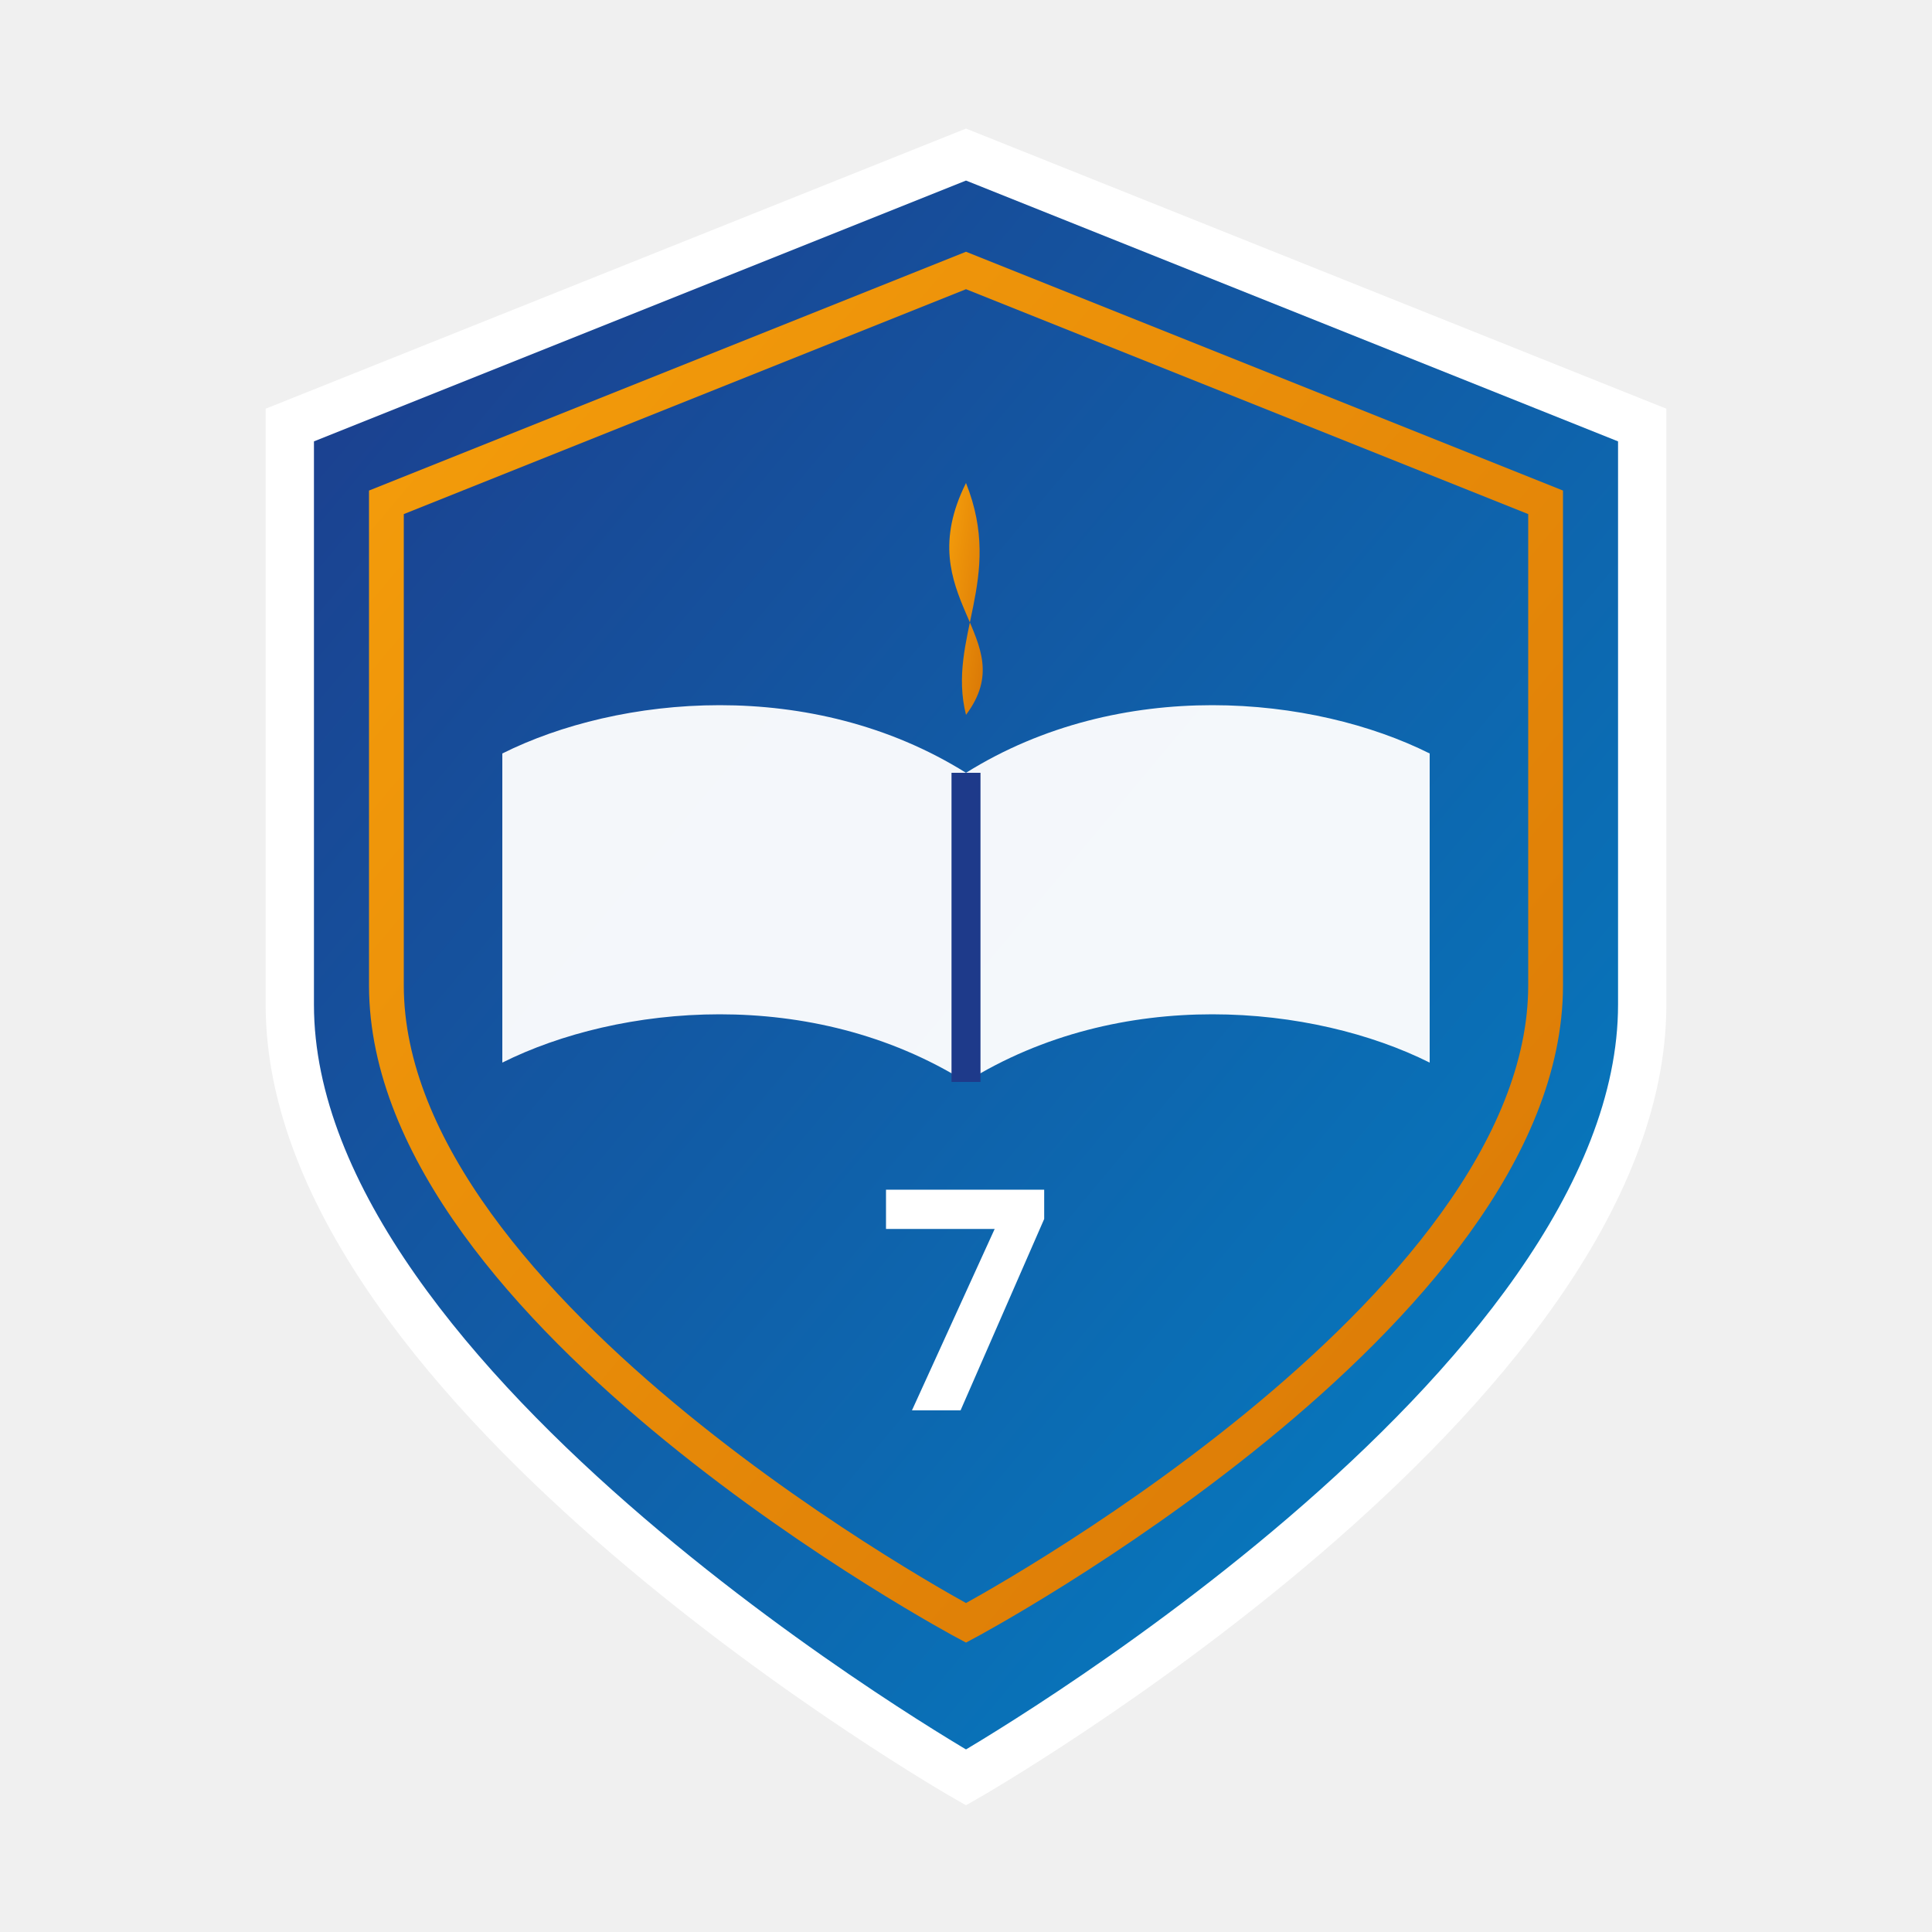
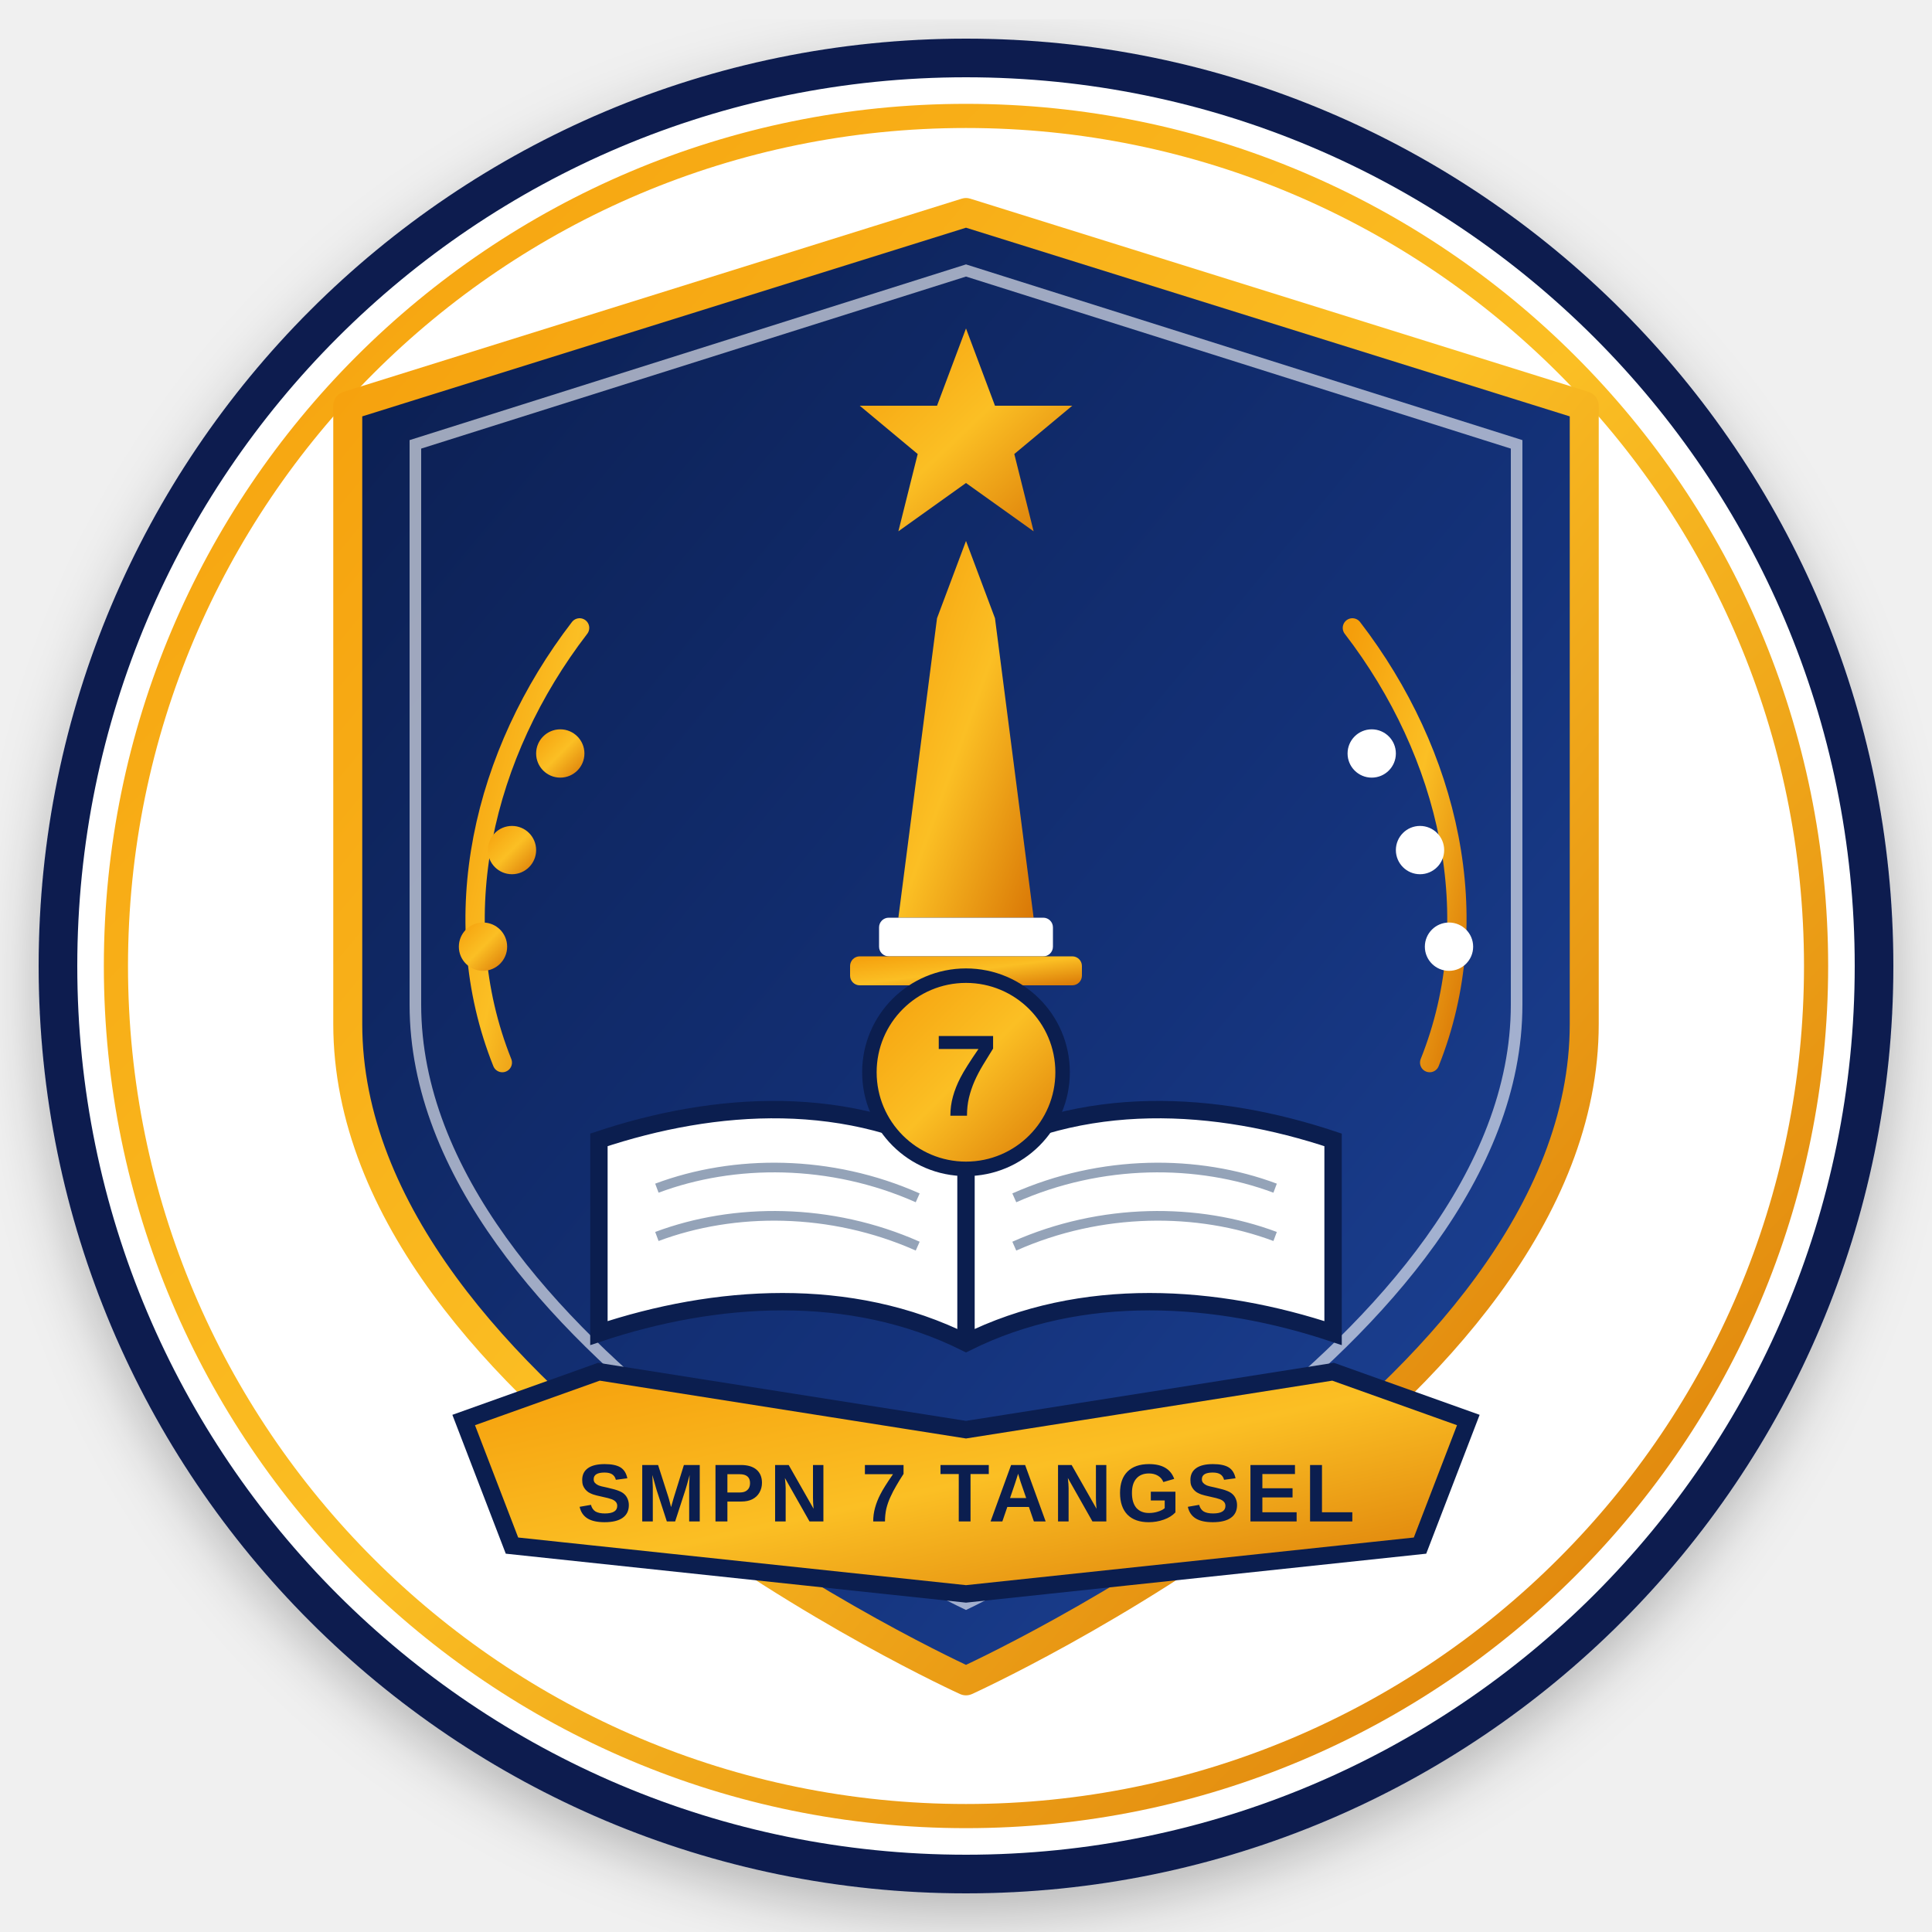
- <svg xmlns="http://www.w3.org/2000/svg" viewBox="0 0 100 100" width="100" height="100">
+ <svg xmlns="http://www.w3.org/2000/svg" viewBox="0 0 200 200" width="200" height="200">
  <defs>
-     <linearGradient id="gradShield" x1="0%" y1="0%" x2="100%" y2="100%">
-       <stop offset="0%" stop-color="#1E3A8A" />
-       <stop offset="100%" stop-color="#0284C7" />
+     <linearGradient id="shieldGrad" x1="0%" y1="0%" x2="100%" y2="100%">
+       <stop offset="0%" stop-color="#0b1e4f" />
+       <stop offset="60%" stop-color="#14327a" />
+       <stop offset="100%" stop-color="#1e469c" />
    </linearGradient>
-     <linearGradient id="gradGold" x1="0%" y1="0%" x2="100%" y2="100%">
-       <stop offset="0%" stop-color="#F59E0B" />
-       <stop offset="100%" stop-color="#D97706" />
+     <linearGradient id="goldGrad" x1="0%" y1="0%" x2="100%" y2="100%">
+       <stop offset="0%" stop-color="#f59e0b" />
+       <stop offset="50%" stop-color="#fbbf24" />
+       <stop offset="100%" stop-color="#d97706" />
    </linearGradient>
+     <linearGradient id="greenGrad" x1="0%" y1="0%" x2="100%" y2="100%">
+       <stop offset="0%" stop-color="#15803d" />
+       <stop offset="100%" stop-color="#166534" />
+     </linearGradient>
+     <filter id="badgeShadow" x="-10%" y="-10%" width="120%" height="120%">
+       <feDropShadow dx="0" dy="2" stdDeviation="3" flood-color="#000000" flood-opacity="0.25" />
+     </filter>
  </defs>
-   <path d="M50 8 L85 22 V52 C85 72 50 92 50 92 C50 92 15 72 15 52 V22 Z" fill="url(#gradShield)" stroke="#FFFFFF" stroke-width="2.5" />
-   <path d="M50 14 L80 26 V51 C80 68 50 84 50 84 C50 84 20 68 20 51 V26 Z" fill="none" stroke="url(#gradGold)" stroke-width="1.8" />
-   <path d="M50 56 C42 51 32 52 26 55 V39 C32 36 42 35 50 40 C58 35 68 36 74 39 V55 C68 52 58 51 50 56 Z" fill="#FFFFFF" opacity="0.95" />
-   <line x1="50" y1="40" x2="50" y2="56" stroke="#1E3A8A" stroke-width="1.5" />
-   <path d="M50 25 C47 31 53 33 50 37 C49 33 52 30 50 25 Z" fill="url(#gradGold)" />
-   <text x="50" y="73" font-family="'Outfit', sans-serif" font-size="16" font-weight="800" fill="#FFFFFF" text-anchor="middle">7</text>
+   <circle cx="100" cy="100" r="94" fill="#ffffff" stroke="#0b1e4f" stroke-width="4" filter="url(#badgeShadow)" />
+   <circle cx="100" cy="100" r="88" fill="none" stroke="url(#goldGrad)" stroke-width="2.5" />
+   <path d="M100 22 L164 42 V106 C164 145 100 174 100 174 C100 174 36 145 36 106 V42 Z" fill="url(#shieldGrad)" stroke="url(#goldGrad)" stroke-width="3" stroke-linejoin="round" />
+   <path d="M100 28 L157 46 V104 C157 139 100 166 100 166 C100 166 43 139 43 104 V46 Z" fill="none" stroke="#ffffff" stroke-width="1.2" opacity="0.6" />
+   <polygon points="100,34 103,42 111,42 105,47 107,55 100,50 93,55 95,47 89,42 97,42" fill="url(#goldGrad)" />
+   <path d="M52 110 C46 95 50 78 60 65" fill="none" stroke="url(#goldGrad)" stroke-width="2" stroke-linecap="round" />
+   <circle cx="50" cy="98" r="2.5" fill="url(#goldGrad)" />
+   <circle cx="53" cy="88" r="2.5" fill="url(#goldGrad)" />
+   <circle cx="58" cy="78" r="2.5" fill="url(#goldGrad)" />
+   <path d="M148 110 C154 95 150 78 140 65" fill="none" stroke="url(#goldGrad)" stroke-width="2" stroke-linecap="round" />
+   <circle cx="150" cy="98" r="2.5" fill="#ffffff" />
+   <circle cx="147" cy="88" r="2.5" fill="#ffffff" />
+   <circle cx="142" cy="78" r="2.5" fill="#ffffff" />
+   <polygon points="100,56 103,64 107,95 93,95 97,64" fill="url(#goldGrad)" />
+   <rect x="91" y="95" width="18" height="4" rx="1" fill="#ffffff" />
+   <rect x="88" y="99" width="24" height="3" rx="1" fill="url(#goldGrad)" />
+   <path d="M100 120 C88 113 74 114 62 118 V138 C74 134 88 133 100 139 C112 133 126 134 138 138 V118 C126 114 112 113 100 120 Z" fill="#ffffff" stroke="#0b1e4f" stroke-width="1.8" />
+   <line x1="100" y1="120" x2="100" y2="139" stroke="#0b1e4f" stroke-width="1.8" />
+   <path d="M68 123 C76 120 86 120 95 124" fill="none" stroke="#94a3b8" stroke-width="1" />
+   <path d="M68 128 C76 125 86 125 95 129" fill="none" stroke="#94a3b8" stroke-width="1" />
+   <path d="M105 124 C114 120 124 120 132 123" fill="none" stroke="#94a3b8" stroke-width="1" />
+   <path d="M105 129 C114 125 124 125 132 128" fill="none" stroke="#94a3b8" stroke-width="1" />
+   <circle cx="100" cy="111" r="10" fill="url(#goldGrad)" stroke="#0b1e4f" stroke-width="1.5" />
+   <text x="100" y="115.5" font-family="'Plus Jakarta Sans', Arial, sans-serif" font-size="12" font-weight="900" fill="#0b1e4f" text-anchor="middle">7</text>
+   <path d="M48 147 L62 142 L100 148 L138 142 L152 147 L147 160 L100 165 L53 160 Z" fill="url(#goldGrad)" stroke="#0b1e4f" stroke-width="1.8" />
+   <text x="100" y="157.5" font-family="'Plus Jakarta Sans', Arial, sans-serif" font-size="8.5" font-weight="800" fill="#0b1e4f" text-anchor="middle" letter-spacing="0.5">SMPN 7 TANGSEL</text>
</svg>
